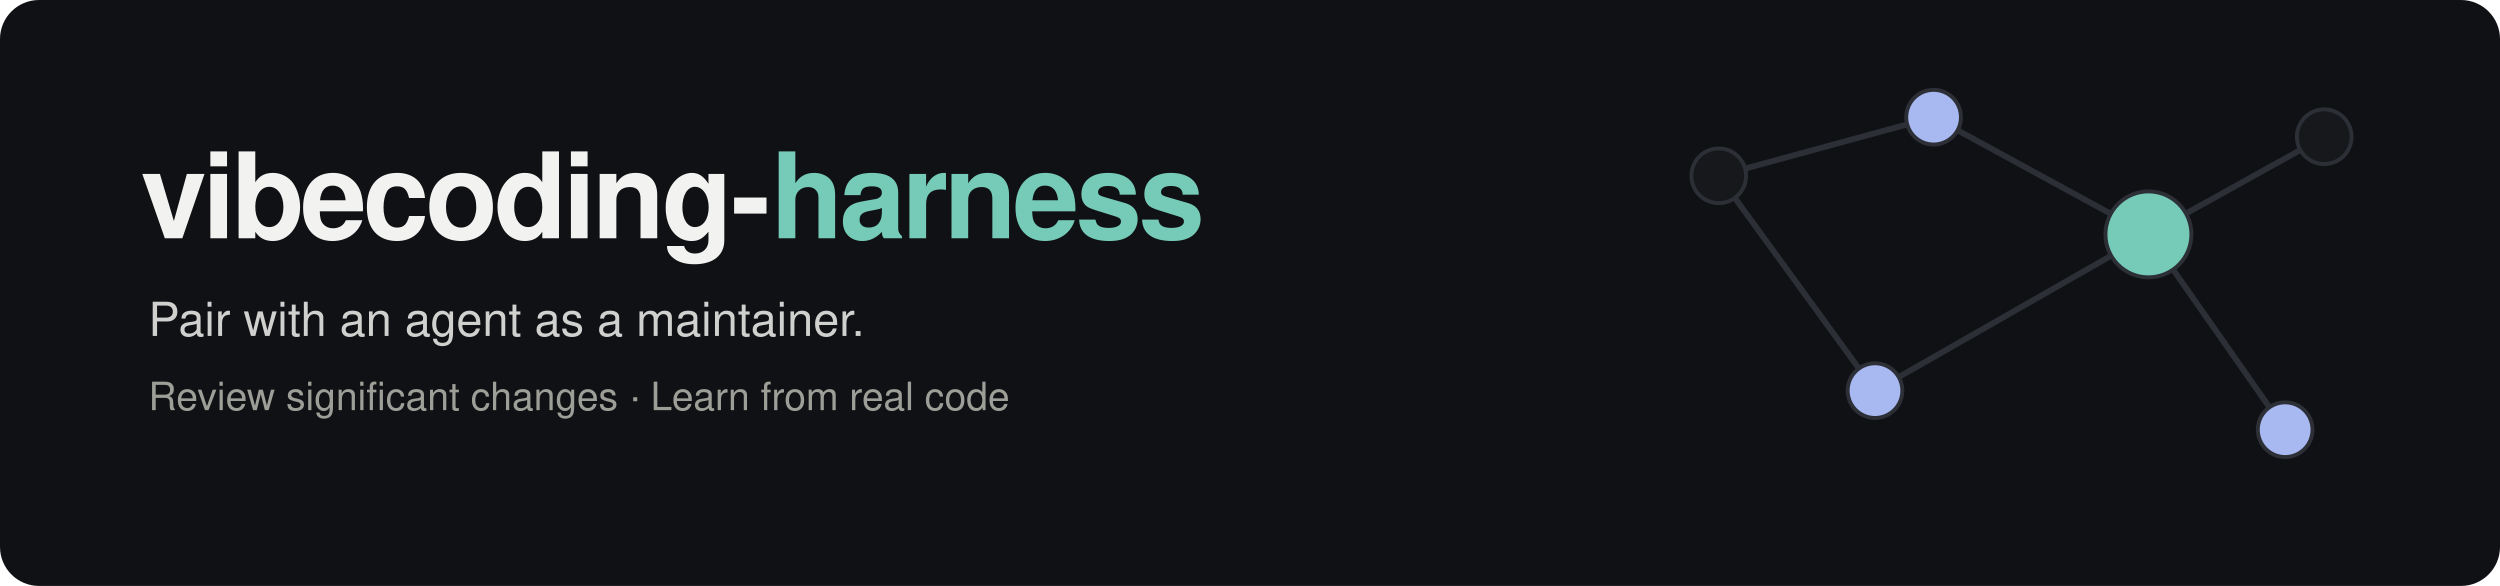
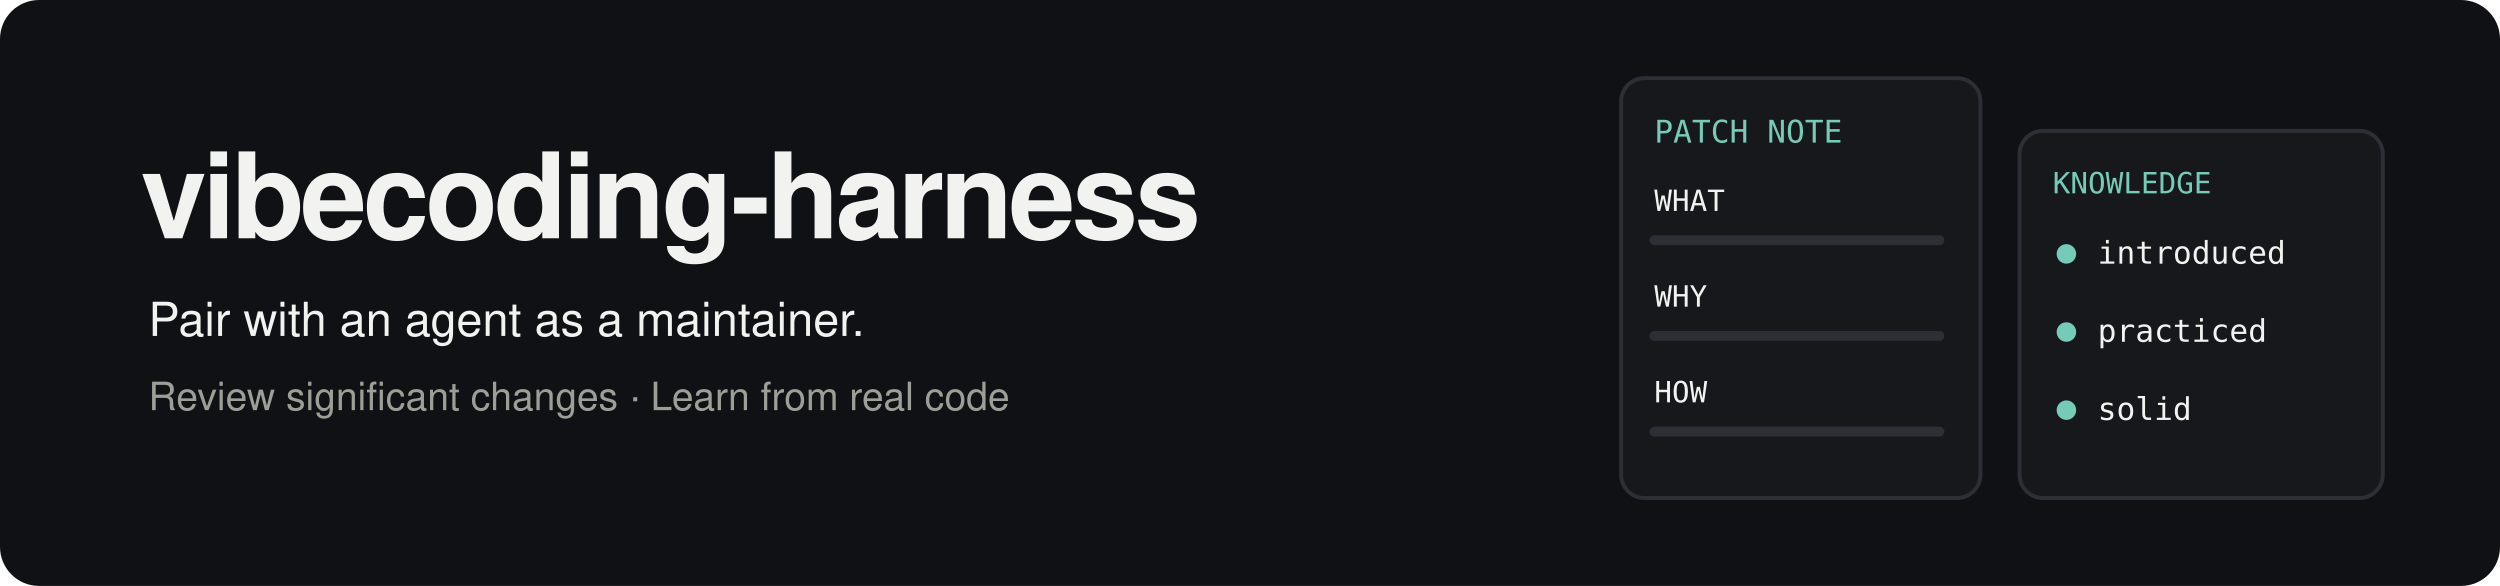
<svg xmlns="http://www.w3.org/2000/svg" width="1280" height="300" viewBox="0 0 1280 300" role="img" aria-label="vibecoding-harness: Pair with an agent as a maintainer.">
  <rect width="1280" height="300" rx="20" fill="#101114" />
-   <text x="72" y="122" font-family="ui-sans-serif, -apple-system, 'Segoe UI', Helvetica, Arial, sans-serif" font-size="61" font-weight="700" letter-spacing="-2" fill="#F2F2F0">vibecoding-<tspan fill="#75CBB8">harness</tspan>
-   </text>
-   <text x="76" y="172" font-family="ui-sans-serif, -apple-system, 'Segoe UI', Helvetica, Arial, sans-serif" font-size="24" fill="#F2F2F0" opacity="0.85">Pair with an agent as a maintainer.</text>
+   <text x="72" y="122" font-family="ui-sans-serif, -apple-system, 'Segoe UI', Helvetica, Arial, sans-serif" font-size="61" font-weight="700" letter-spacing="-2" fill="#F2F2F0">vibecoding-harness</text>
+   <text x="76" y="172" font-family="ui-sans-serif, -apple-system, 'Segoe UI', Helvetica, Arial, sans-serif" font-size="24" fill="#F2F2F0">Pair with an agent as a maintainer.</text>
  <text x="76" y="210" font-family="ui-sans-serif, -apple-system, 'Segoe UI', Helvetica, Arial, sans-serif" font-size="20" fill="#9E9E98">Review significant changes · Learn from real code</text>
-   <line x1="880" y1="90" x2="990" y2="60" stroke="#2C2F36" stroke-width="3" />
-   <line x1="990" y1="60" x2="1100" y2="120" stroke="#2C2F36" stroke-width="3" />
-   <line x1="880" y1="90" x2="960" y2="200" stroke="#2C2F36" stroke-width="3" />
-   <line x1="960" y1="200" x2="1100" y2="120" stroke="#2C2F36" stroke-width="3" />
-   <line x1="1100" y1="120" x2="1190" y2="70" stroke="#2C2F36" stroke-width="3" />
-   <line x1="1100" y1="120" x2="1170" y2="220" stroke="#2C2F36" stroke-width="3" />
-   <circle cx="880" cy="90" r="14" fill="#17181C" stroke="#2C2F36" stroke-width="2" />
-   <circle cx="990" cy="60" r="14" fill="#A8B8F0" stroke="#2C2F36" stroke-width="2" />
-   <circle cx="1100" cy="120" r="22" fill="#75CBB8" stroke="#2C2F36" stroke-width="2" />
-   <circle cx="960" cy="200" r="14" fill="#A8B8F0" stroke="#2C2F36" stroke-width="2" />
-   <circle cx="1190" cy="70" r="14" fill="#17181C" stroke="#2C2F36" stroke-width="2" />
-   <circle cx="1170" cy="220" r="14" fill="#A8B8F0" stroke="#2C2F36" stroke-width="2" />
+   <rect x="830" y="40" width="184" height="215" rx="12" fill="#17181C" stroke="#2C2F36" stroke-width="2" />
+   <text x="847" y="73" font-family="ui-monospace, SFMono-Regular, Menlo, Consolas, monospace" font-size="16" fill="#75CBB8">PATCH NOTE</text>
+   <text x="847" y="108" font-family="ui-monospace, SFMono-Regular, Menlo, Consolas, monospace" font-size="15" fill="#F2F2F0">WHAT</text>
+   <path d="M847 123 H993" stroke="#2C2F36" stroke-width="5" stroke-linecap="round" />
+   <text x="847" y="157" font-family="ui-monospace, SFMono-Regular, Menlo, Consolas, monospace" font-size="15" fill="#F2F2F0">WHY</text>
+   <path d="M847 172 H993" stroke="#2C2F36" stroke-width="5" stroke-linecap="round" />
+   <text x="847" y="206" font-family="ui-monospace, SFMono-Regular, Menlo, Consolas, monospace" font-size="15" fill="#F2F2F0">HOW</text>
+   <path d="M847 221 H993" stroke="#2C2F36" stroke-width="5" stroke-linecap="round" />
+   <rect x="1034" y="67" width="186" height="188" rx="12" fill="#17181C" stroke="#2C2F36" stroke-width="2" />
+   <text x="1051" y="99" font-family="ui-monospace, SFMono-Regular, Menlo, Consolas, monospace" font-size="15" fill="#75CBB8">KNOWLEDGE</text>
+   <circle cx="1058" cy="130" r="5" fill="#75CBB8" />
+   <text x="1074" y="135" font-family="ui-monospace, SFMono-Regular, Menlo, Consolas, monospace" font-size="16" fill="#F2F2F0">introduced</text>
+   <circle cx="1058" cy="170" r="5" fill="#75CBB8" />
+   <text x="1074" y="175" font-family="ui-monospace, SFMono-Regular, Menlo, Consolas, monospace" font-size="16" fill="#F2F2F0">practiced</text>
+   <circle cx="1058" cy="210" r="5" fill="#75CBB8" />
+   <text x="1074" y="215" font-family="ui-monospace, SFMono-Regular, Menlo, Consolas, monospace" font-size="16" fill="#F2F2F0">solid</text>
</svg>
